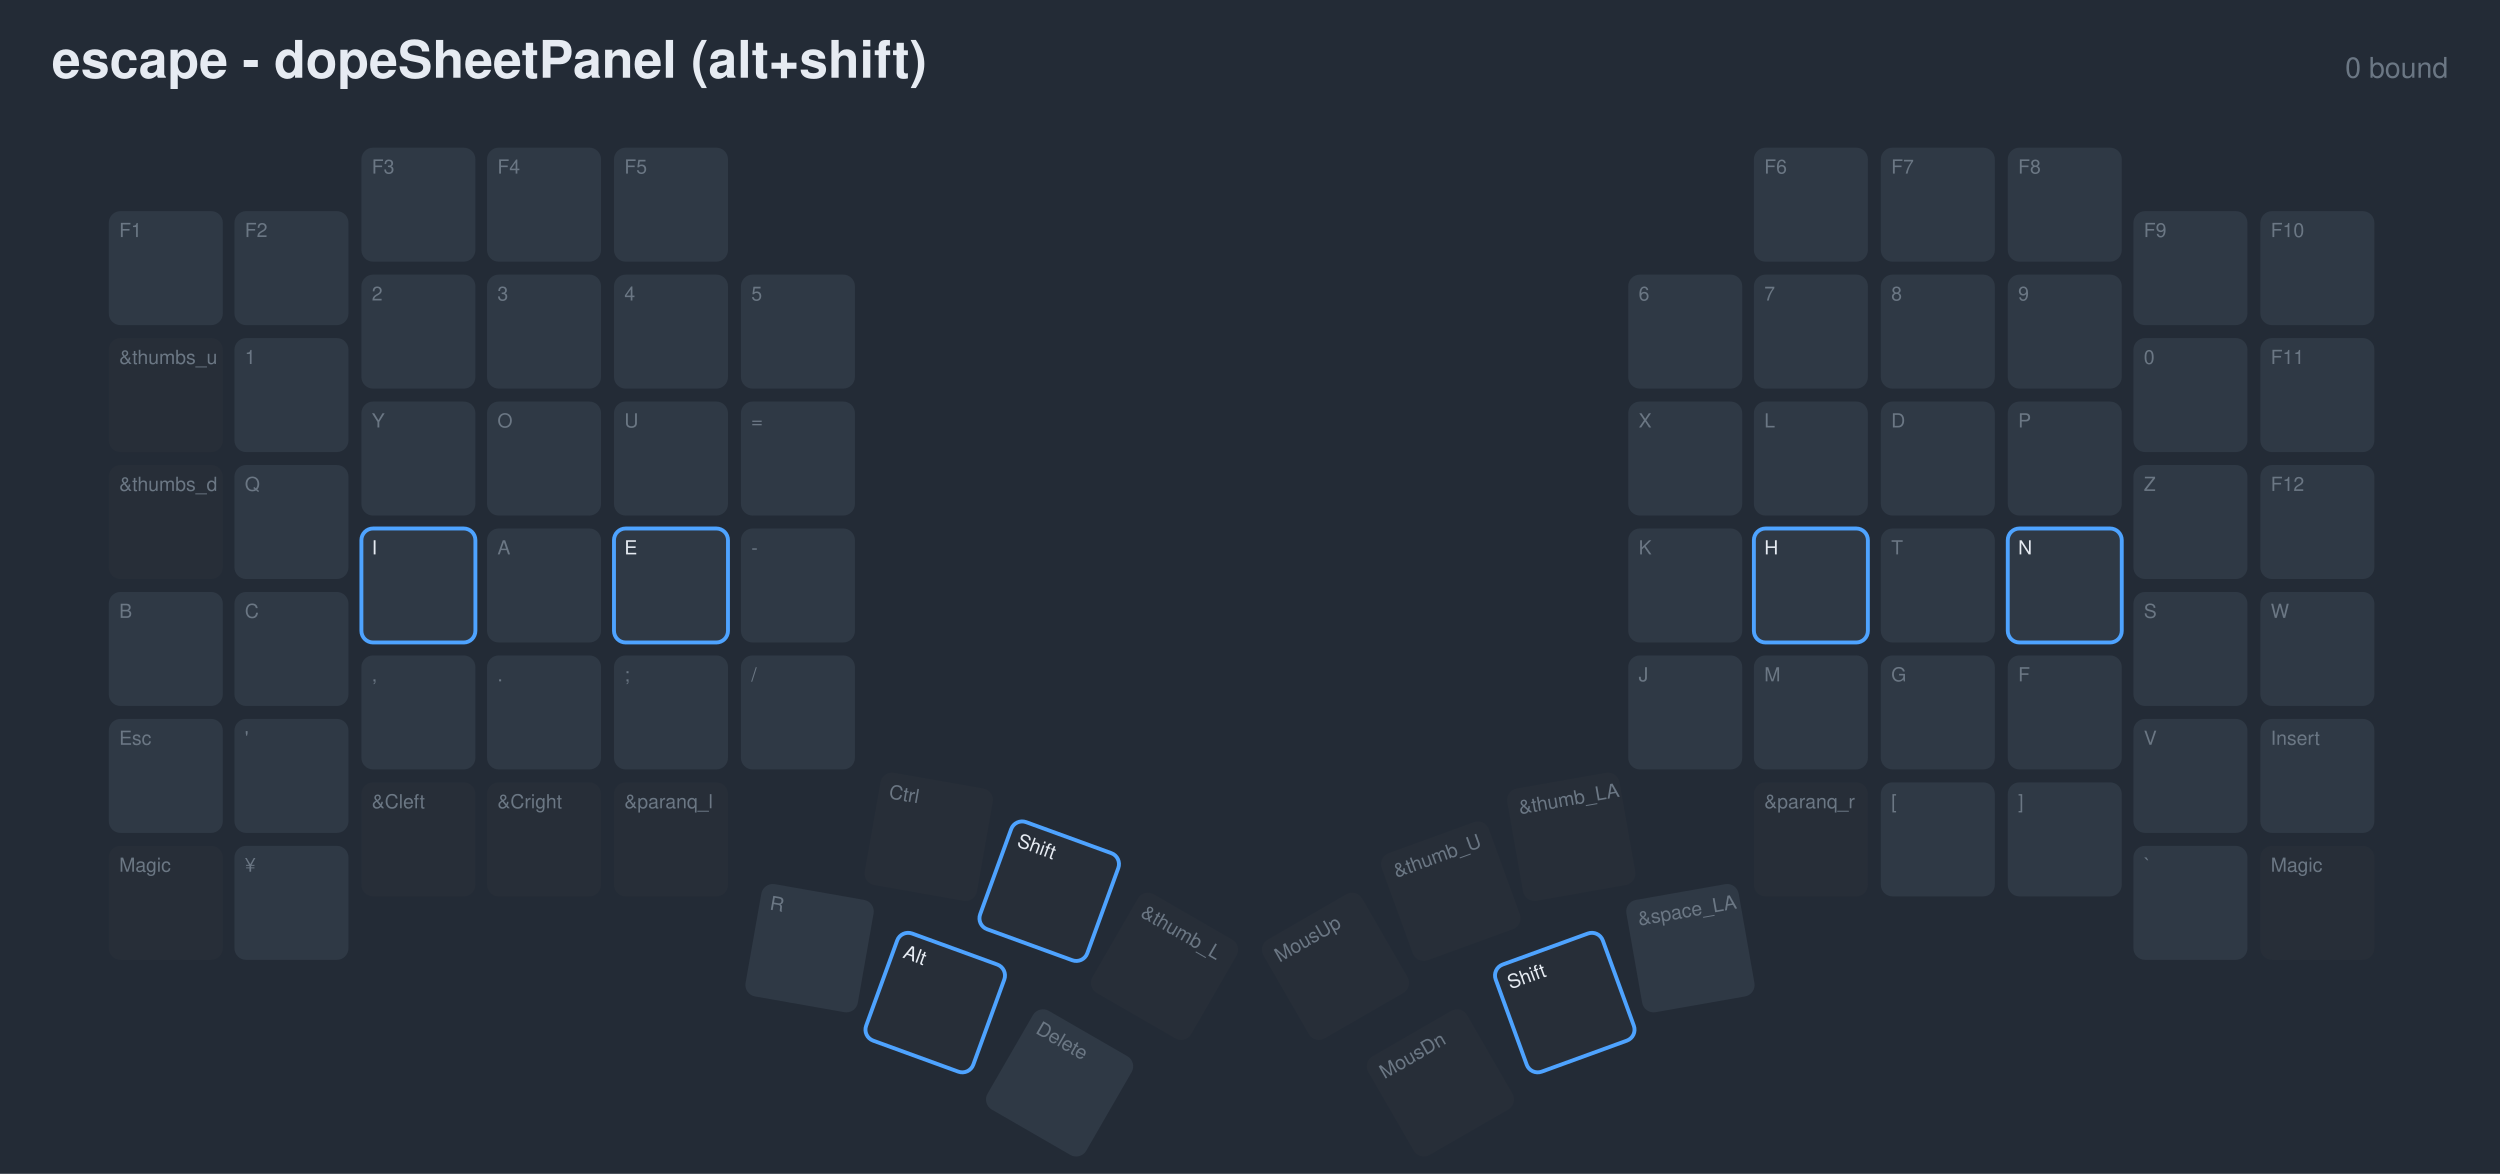
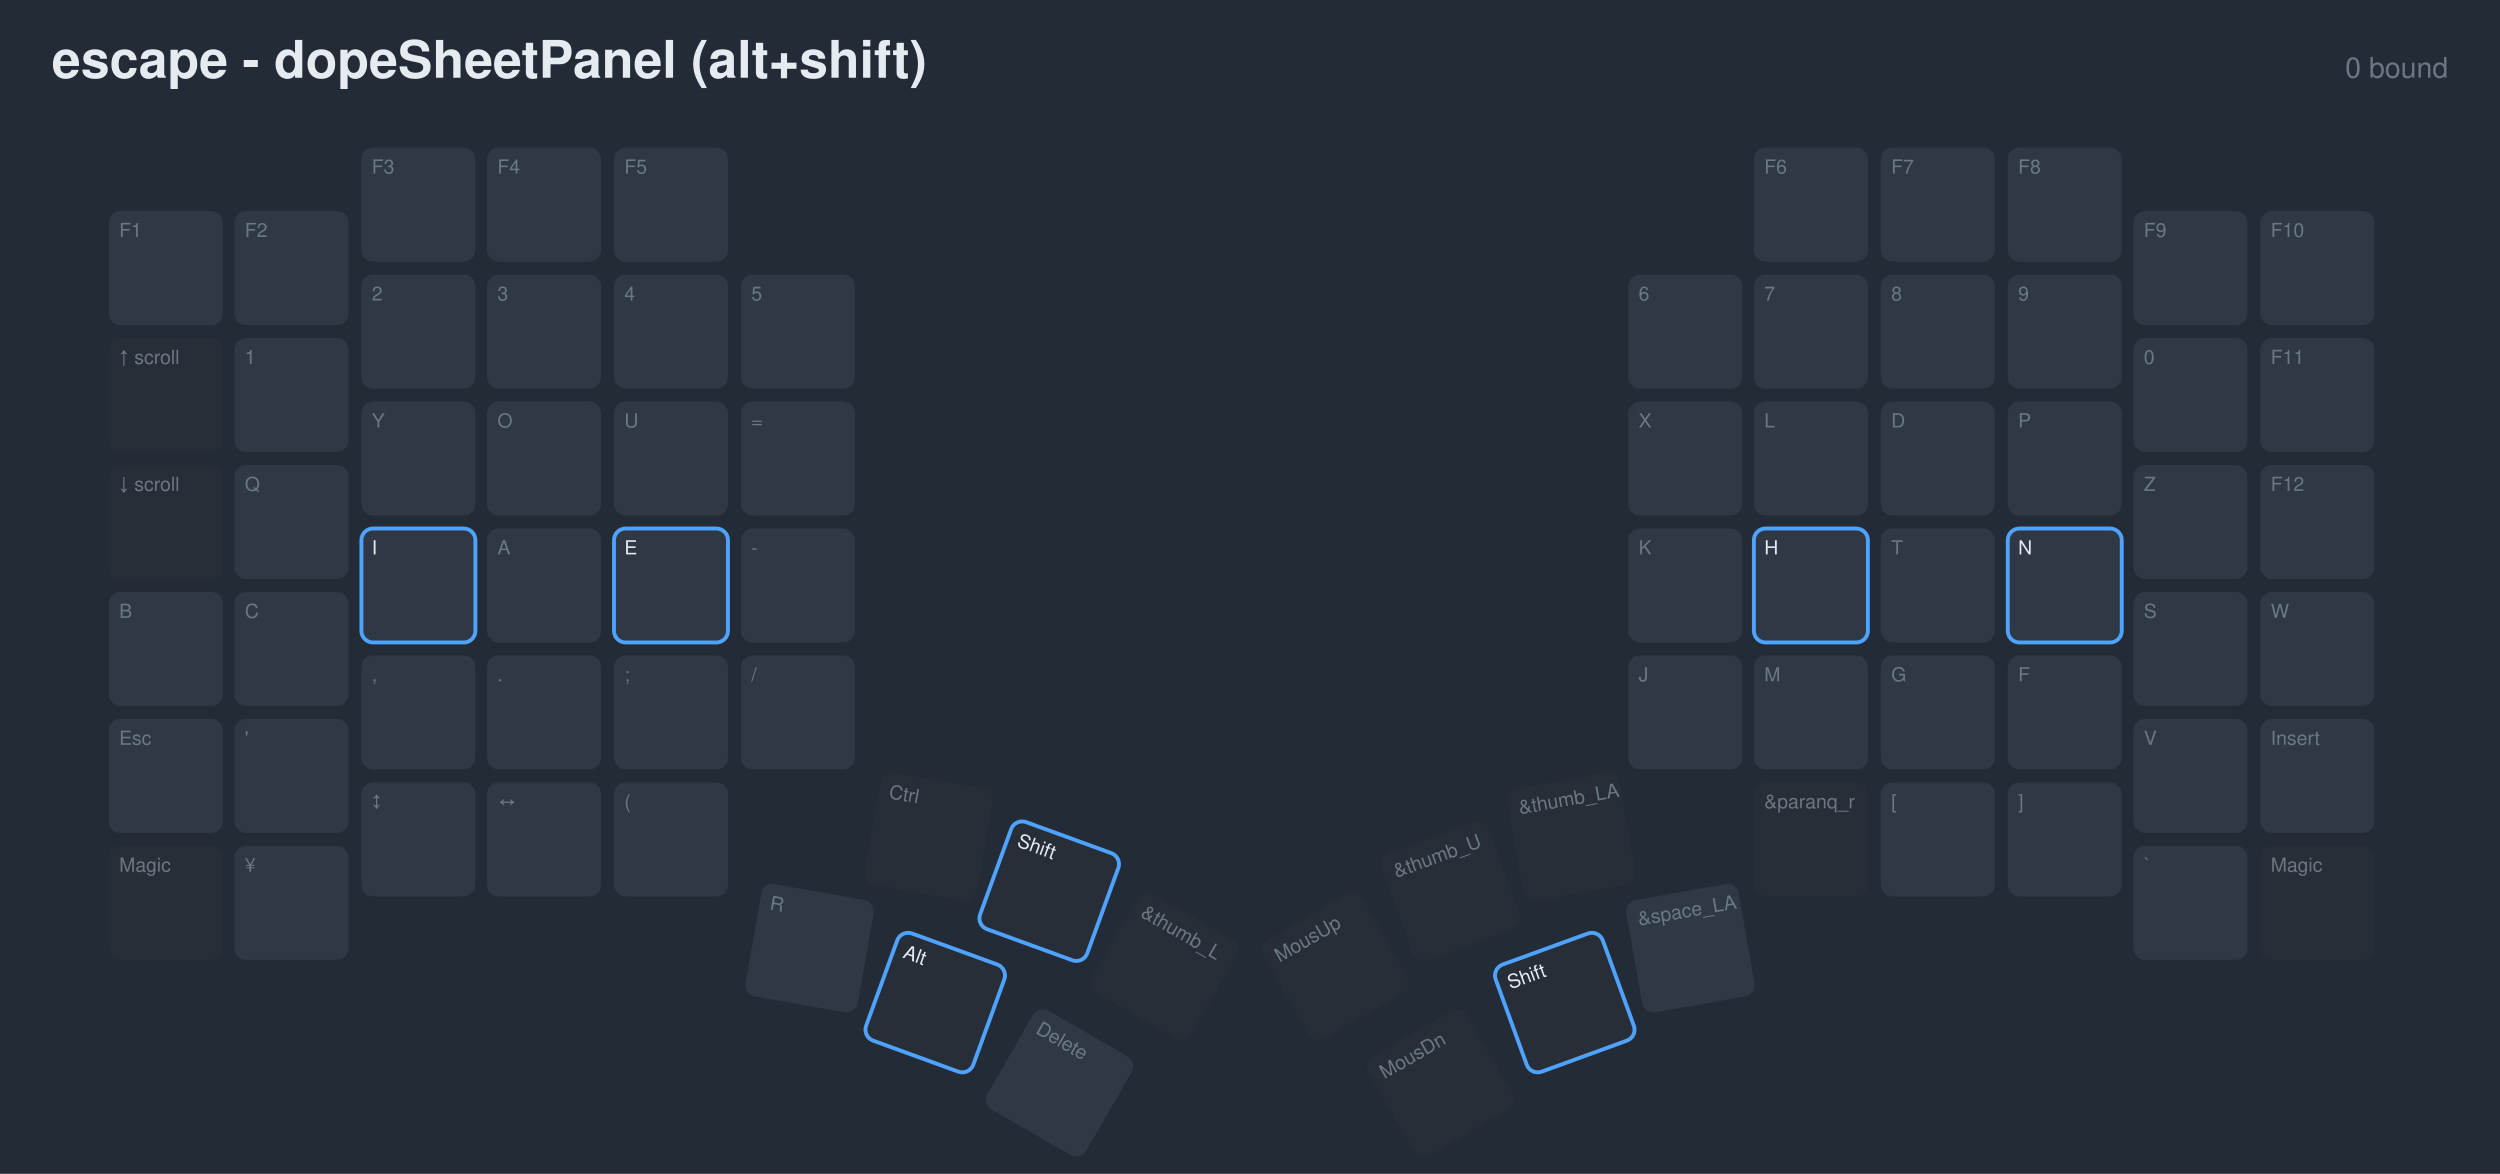
<svg xmlns="http://www.w3.org/2000/svg" width="1930" height="906" viewBox="0 0 1930 906">
  <rect width="1930" height="906" fill="#232b36" />
  <rect x="0" y="0" width="1930" height="906" fill="#232b36" />
  <text x="40" y="60" font-family="Helvetica, Arial, sans-serif" font-size="40" font-weight="bold" fill="#e6ebf2">escape  -  dopeSheetPanel   (alt+shift)</text>
  <text x="1890" y="60" text-anchor="end" font-family="Helvetica, Arial, sans-serif" font-size="22" fill="#6b7784">0 bound</text>
  <g transform="translate(-0 96)">
    <g>
      <rect x="84" y="67" width="88" height="88" rx="9" fill="#2f3945" stroke="none" stroke-width="3" />
      <text x="92" y="87" font-family="Helvetica, Arial, sans-serif" font-size="15" fill="#6b7784">F1</text>
    </g>
    <g>
      <rect x="84" y="165" width="88" height="88" rx="9" fill="#272e38" stroke="none" stroke-width="3" />
-       <text x="92" y="185" font-family="Helvetica, Arial, sans-serif" font-size="15" fill="#6b7784">&amp;thumbs_u</text>
+       <text x="92" y="185" font-family="Helvetica, Arial, sans-serif" font-size="15" fill="#6b7784">↑ scroll</text>
    </g>
    <g>
      <rect x="84" y="263" width="88" height="88" rx="9" fill="#272e38" stroke="none" stroke-width="3" />
-       <text x="92" y="283" font-family="Helvetica, Arial, sans-serif" font-size="15" fill="#6b7784">&amp;thumbs_d</text>
+       <text x="92" y="283" font-family="Helvetica, Arial, sans-serif" font-size="15" fill="#6b7784">↓ scroll</text>
    </g>
    <g>
      <rect x="84" y="361" width="88" height="88" rx="9" fill="#2f3945" stroke="none" stroke-width="3" />
      <text x="92" y="381" font-family="Helvetica, Arial, sans-serif" font-size="15" fill="#6b7784">B</text>
    </g>
    <g>
      <rect x="84" y="459" width="88" height="88" rx="9" fill="#2f3945" stroke="none" stroke-width="3" />
      <text x="92" y="479" font-family="Helvetica, Arial, sans-serif" font-size="15" fill="#6b7784">Esc</text>
    </g>
    <g>
      <rect x="84" y="557" width="88" height="88" rx="9" fill="#272e38" stroke="none" stroke-width="3" />
      <text x="92" y="577" font-family="Helvetica, Arial, sans-serif" font-size="15" fill="#6b7784">Magic</text>
    </g>
    <g>
      <rect x="181" y="67" width="88" height="88" rx="9" fill="#2f3945" stroke="none" stroke-width="3" />
      <text x="189" y="87" font-family="Helvetica, Arial, sans-serif" font-size="15" fill="#6b7784">F2</text>
    </g>
    <g>
      <rect x="181" y="165" width="88" height="88" rx="9" fill="#2f3945" stroke="none" stroke-width="3" />
      <text x="189" y="185" font-family="Helvetica, Arial, sans-serif" font-size="15" fill="#6b7784">1</text>
    </g>
    <g>
      <rect x="181" y="263" width="88" height="88" rx="9" fill="#2f3945" stroke="none" stroke-width="3" />
      <text x="189" y="283" font-family="Helvetica, Arial, sans-serif" font-size="15" fill="#6b7784">Q</text>
    </g>
    <g>
      <rect x="181" y="361" width="88" height="88" rx="9" fill="#2f3945" stroke="none" stroke-width="3" />
      <text x="189" y="381" font-family="Helvetica, Arial, sans-serif" font-size="15" fill="#6b7784">C</text>
    </g>
    <g>
      <rect x="181" y="459" width="88" height="88" rx="9" fill="#2f3945" stroke="none" stroke-width="3" />
      <text x="189" y="479" font-family="Helvetica, Arial, sans-serif" font-size="15" fill="#6b7784">'</text>
    </g>
    <g>
      <rect x="181" y="557" width="88" height="88" rx="9" fill="#2f3945" stroke="none" stroke-width="3" />
      <text x="189" y="577" font-family="Helvetica, Arial, sans-serif" font-size="15" fill="#6b7784">¥</text>
    </g>
    <g>
      <rect x="279" y="18" width="88" height="88" rx="9" fill="#2f3945" stroke="none" stroke-width="3" />
      <text x="287" y="38" font-family="Helvetica, Arial, sans-serif" font-size="15" fill="#6b7784">F3</text>
    </g>
    <g>
      <rect x="279" y="116" width="88" height="88" rx="9" fill="#2f3945" stroke="none" stroke-width="3" />
      <text x="287" y="136" font-family="Helvetica, Arial, sans-serif" font-size="15" fill="#6b7784">2</text>
    </g>
    <g>
      <rect x="279" y="214" width="88" height="88" rx="9" fill="#2f3945" stroke="none" stroke-width="3" />
      <text x="287" y="234" font-family="Helvetica, Arial, sans-serif" font-size="15" fill="#6b7784">Y</text>
    </g>
    <g>
      <rect x="279" y="312" width="88" height="88" rx="9" fill="#2f3945" stroke="#4ea3ff" stroke-width="3" />
      <text x="287" y="332" font-family="Helvetica, Arial, sans-serif" font-size="15" fill="#e6ebf2">I</text>
    </g>
    <g>
      <rect x="279" y="410" width="88" height="88" rx="9" fill="#2f3945" stroke="none" stroke-width="3" />
      <text x="287" y="430" font-family="Helvetica, Arial, sans-serif" font-size="15" fill="#6b7784">,</text>
    </g>
    <g>
-       <rect x="279" y="508" width="88" height="88" rx="9" fill="#272e38" stroke="none" stroke-width="3" />
-       <text x="287" y="528" font-family="Helvetica, Arial, sans-serif" font-size="15" fill="#6b7784">&amp;Cleft</text>
+       <rect x="279" y="508" width="88" height="88" rx="9" fill="#2f3945" stroke="none" stroke-width="3" />
+       <text x="287" y="528" font-family="Helvetica, Arial, sans-serif" font-size="15" fill="#6b7784">↕</text>
    </g>
    <g>
      <rect x="376" y="18" width="88" height="88" rx="9" fill="#2f3945" stroke="none" stroke-width="3" />
      <text x="384" y="38" font-family="Helvetica, Arial, sans-serif" font-size="15" fill="#6b7784">F4</text>
    </g>
    <g>
      <rect x="376" y="116" width="88" height="88" rx="9" fill="#2f3945" stroke="none" stroke-width="3" />
      <text x="384" y="136" font-family="Helvetica, Arial, sans-serif" font-size="15" fill="#6b7784">3</text>
    </g>
    <g>
      <rect x="376" y="214" width="88" height="88" rx="9" fill="#2f3945" stroke="none" stroke-width="3" />
      <text x="384" y="234" font-family="Helvetica, Arial, sans-serif" font-size="15" fill="#6b7784">O</text>
    </g>
    <g>
      <rect x="376" y="312" width="88" height="88" rx="9" fill="#2f3945" stroke="none" stroke-width="3" />
      <text x="384" y="332" font-family="Helvetica, Arial, sans-serif" font-size="15" fill="#6b7784">A</text>
    </g>
    <g>
      <rect x="376" y="410" width="88" height="88" rx="9" fill="#2f3945" stroke="none" stroke-width="3" />
      <text x="384" y="430" font-family="Helvetica, Arial, sans-serif" font-size="15" fill="#6b7784">.</text>
    </g>
    <g>
-       <rect x="376" y="508" width="88" height="88" rx="9" fill="#272e38" stroke="none" stroke-width="3" />
-       <text x="384" y="528" font-family="Helvetica, Arial, sans-serif" font-size="15" fill="#6b7784">&amp;Cright</text>
+       <rect x="376" y="508" width="88" height="88" rx="9" fill="#2f3945" stroke="none" stroke-width="3" />
+       <text x="384" y="528" font-family="Helvetica, Arial, sans-serif" font-size="15" fill="#6b7784">↔</text>
    </g>
    <g>
      <rect x="474" y="18" width="88" height="88" rx="9" fill="#2f3945" stroke="none" stroke-width="3" />
      <text x="482" y="38" font-family="Helvetica, Arial, sans-serif" font-size="15" fill="#6b7784">F5</text>
    </g>
    <g>
      <rect x="474" y="116" width="88" height="88" rx="9" fill="#2f3945" stroke="none" stroke-width="3" />
      <text x="482" y="136" font-family="Helvetica, Arial, sans-serif" font-size="15" fill="#6b7784">4</text>
    </g>
    <g>
      <rect x="474" y="214" width="88" height="88" rx="9" fill="#2f3945" stroke="none" stroke-width="3" />
      <text x="482" y="234" font-family="Helvetica, Arial, sans-serif" font-size="15" fill="#6b7784">U</text>
    </g>
    <g>
      <rect x="474" y="312" width="88" height="88" rx="9" fill="#2f3945" stroke="#4ea3ff" stroke-width="3" />
      <text x="482" y="332" font-family="Helvetica, Arial, sans-serif" font-size="15" fill="#e6ebf2">E</text>
    </g>
    <g>
      <rect x="474" y="410" width="88" height="88" rx="9" fill="#2f3945" stroke="none" stroke-width="3" />
      <text x="482" y="430" font-family="Helvetica, Arial, sans-serif" font-size="15" fill="#6b7784">;</text>
    </g>
    <g>
-       <rect x="474" y="508" width="88" height="88" rx="9" fill="#272e38" stroke="none" stroke-width="3" />
-       <text x="482" y="528" font-family="Helvetica, Arial, sans-serif" font-size="15" fill="#6b7784">&amp;paranq_l</text>
+       <rect x="474" y="508" width="88" height="88" rx="9" fill="#2f3945" stroke="none" stroke-width="3" />
+       <text x="482" y="528" font-family="Helvetica, Arial, sans-serif" font-size="15" fill="#6b7784">(</text>
    </g>
    <g>
      <rect x="572" y="116" width="88" height="88" rx="9" fill="#2f3945" stroke="none" stroke-width="3" />
      <text x="580" y="136" font-family="Helvetica, Arial, sans-serif" font-size="15" fill="#6b7784">5</text>
    </g>
    <g>
      <rect x="572" y="214" width="88" height="88" rx="9" fill="#2f3945" stroke="none" stroke-width="3" />
      <text x="580" y="234" font-family="Helvetica, Arial, sans-serif" font-size="15" fill="#6b7784">=</text>
    </g>
    <g>
      <rect x="572" y="312" width="88" height="88" rx="9" fill="#2f3945" stroke="none" stroke-width="3" />
      <text x="580" y="332" font-family="Helvetica, Arial, sans-serif" font-size="15" fill="#6b7784">-</text>
    </g>
    <g>
      <rect x="572" y="410" width="88" height="88" rx="9" fill="#2f3945" stroke="none" stroke-width="3" />
      <text x="580" y="430" font-family="Helvetica, Arial, sans-serif" font-size="15" fill="#6b7784">/</text>
    </g>
    <g>
      <rect x="1257" y="116" width="88" height="88" rx="9" fill="#2f3945" stroke="none" stroke-width="3" />
      <text x="1265" y="136" font-family="Helvetica, Arial, sans-serif" font-size="15" fill="#6b7784">6</text>
    </g>
    <g>
      <rect x="1257" y="214" width="88" height="88" rx="9" fill="#2f3945" stroke="none" stroke-width="3" />
      <text x="1265" y="234" font-family="Helvetica, Arial, sans-serif" font-size="15" fill="#6b7784">X</text>
    </g>
    <g>
      <rect x="1257" y="312" width="88" height="88" rx="9" fill="#2f3945" stroke="none" stroke-width="3" />
      <text x="1265" y="332" font-family="Helvetica, Arial, sans-serif" font-size="15" fill="#6b7784">K</text>
    </g>
    <g>
      <rect x="1257" y="410" width="88" height="88" rx="9" fill="#2f3945" stroke="none" stroke-width="3" />
      <text x="1265" y="430" font-family="Helvetica, Arial, sans-serif" font-size="15" fill="#6b7784">J</text>
    </g>
    <g>
      <rect x="1354" y="18" width="88" height="88" rx="9" fill="#2f3945" stroke="none" stroke-width="3" />
      <text x="1362" y="38" font-family="Helvetica, Arial, sans-serif" font-size="15" fill="#6b7784">F6</text>
    </g>
    <g>
      <rect x="1354" y="116" width="88" height="88" rx="9" fill="#2f3945" stroke="none" stroke-width="3" />
      <text x="1362" y="136" font-family="Helvetica, Arial, sans-serif" font-size="15" fill="#6b7784">7</text>
    </g>
    <g>
      <rect x="1354" y="214" width="88" height="88" rx="9" fill="#2f3945" stroke="none" stroke-width="3" />
      <text x="1362" y="234" font-family="Helvetica, Arial, sans-serif" font-size="15" fill="#6b7784">L</text>
    </g>
    <g>
      <rect x="1354" y="312" width="88" height="88" rx="9" fill="#2f3945" stroke="#4ea3ff" stroke-width="3" />
      <text x="1362" y="332" font-family="Helvetica, Arial, sans-serif" font-size="15" fill="#e6ebf2">H</text>
    </g>
    <g>
      <rect x="1354" y="410" width="88" height="88" rx="9" fill="#2f3945" stroke="none" stroke-width="3" />
      <text x="1362" y="430" font-family="Helvetica, Arial, sans-serif" font-size="15" fill="#6b7784">M</text>
    </g>
    <g>
      <rect x="1354" y="508" width="88" height="88" rx="9" fill="#272e38" stroke="none" stroke-width="3" />
      <text x="1362" y="528" font-family="Helvetica, Arial, sans-serif" font-size="15" fill="#6b7784">&amp;paranq_r</text>
    </g>
    <g>
      <rect x="1452" y="18" width="88" height="88" rx="9" fill="#2f3945" stroke="none" stroke-width="3" />
      <text x="1460" y="38" font-family="Helvetica, Arial, sans-serif" font-size="15" fill="#6b7784">F7</text>
    </g>
    <g>
      <rect x="1452" y="116" width="88" height="88" rx="9" fill="#2f3945" stroke="none" stroke-width="3" />
      <text x="1460" y="136" font-family="Helvetica, Arial, sans-serif" font-size="15" fill="#6b7784">8</text>
    </g>
    <g>
      <rect x="1452" y="214" width="88" height="88" rx="9" fill="#2f3945" stroke="none" stroke-width="3" />
      <text x="1460" y="234" font-family="Helvetica, Arial, sans-serif" font-size="15" fill="#6b7784">D</text>
    </g>
    <g>
      <rect x="1452" y="312" width="88" height="88" rx="9" fill="#2f3945" stroke="none" stroke-width="3" />
      <text x="1460" y="332" font-family="Helvetica, Arial, sans-serif" font-size="15" fill="#6b7784">T</text>
    </g>
    <g>
      <rect x="1452" y="410" width="88" height="88" rx="9" fill="#2f3945" stroke="none" stroke-width="3" />
      <text x="1460" y="430" font-family="Helvetica, Arial, sans-serif" font-size="15" fill="#6b7784">G</text>
    </g>
    <g>
      <rect x="1452" y="508" width="88" height="88" rx="9" fill="#2f3945" stroke="none" stroke-width="3" />
      <text x="1460" y="528" font-family="Helvetica, Arial, sans-serif" font-size="15" fill="#6b7784">[</text>
    </g>
    <g>
      <rect x="1550" y="18" width="88" height="88" rx="9" fill="#2f3945" stroke="none" stroke-width="3" />
      <text x="1558" y="38" font-family="Helvetica, Arial, sans-serif" font-size="15" fill="#6b7784">F8</text>
    </g>
    <g>
      <rect x="1550" y="116" width="88" height="88" rx="9" fill="#2f3945" stroke="none" stroke-width="3" />
      <text x="1558" y="136" font-family="Helvetica, Arial, sans-serif" font-size="15" fill="#6b7784">9</text>
    </g>
    <g>
      <rect x="1550" y="214" width="88" height="88" rx="9" fill="#2f3945" stroke="none" stroke-width="3" />
      <text x="1558" y="234" font-family="Helvetica, Arial, sans-serif" font-size="15" fill="#6b7784">P</text>
    </g>
    <g>
      <rect x="1550" y="312" width="88" height="88" rx="9" fill="#2f3945" stroke="#4ea3ff" stroke-width="3" />
      <text x="1558" y="332" font-family="Helvetica, Arial, sans-serif" font-size="15" fill="#e6ebf2">N</text>
    </g>
    <g>
      <rect x="1550" y="410" width="88" height="88" rx="9" fill="#2f3945" stroke="none" stroke-width="3" />
      <text x="1558" y="430" font-family="Helvetica, Arial, sans-serif" font-size="15" fill="#6b7784">F</text>
    </g>
    <g>
      <rect x="1550" y="508" width="88" height="88" rx="9" fill="#2f3945" stroke="none" stroke-width="3" />
      <text x="1558" y="528" font-family="Helvetica, Arial, sans-serif" font-size="15" fill="#6b7784">]</text>
    </g>
    <g>
      <rect x="1647" y="67" width="88" height="88" rx="9" fill="#2f3945" stroke="none" stroke-width="3" />
      <text x="1655" y="87" font-family="Helvetica, Arial, sans-serif" font-size="15" fill="#6b7784">F9</text>
    </g>
    <g>
      <rect x="1647" y="165" width="88" height="88" rx="9" fill="#2f3945" stroke="none" stroke-width="3" />
      <text x="1655" y="185" font-family="Helvetica, Arial, sans-serif" font-size="15" fill="#6b7784">0</text>
    </g>
    <g>
      <rect x="1647" y="263" width="88" height="88" rx="9" fill="#2f3945" stroke="none" stroke-width="3" />
      <text x="1655" y="283" font-family="Helvetica, Arial, sans-serif" font-size="15" fill="#6b7784">Z</text>
    </g>
    <g>
      <rect x="1647" y="361" width="88" height="88" rx="9" fill="#2f3945" stroke="none" stroke-width="3" />
      <text x="1655" y="381" font-family="Helvetica, Arial, sans-serif" font-size="15" fill="#6b7784">S</text>
    </g>
    <g>
      <rect x="1647" y="459" width="88" height="88" rx="9" fill="#2f3945" stroke="none" stroke-width="3" />
      <text x="1655" y="479" font-family="Helvetica, Arial, sans-serif" font-size="15" fill="#6b7784">V</text>
    </g>
    <g>
      <rect x="1647" y="557" width="88" height="88" rx="9" fill="#2f3945" stroke="none" stroke-width="3" />
      <text x="1655" y="577" font-family="Helvetica, Arial, sans-serif" font-size="15" fill="#6b7784">`</text>
    </g>
    <g>
      <rect x="1745" y="67" width="88" height="88" rx="9" fill="#2f3945" stroke="none" stroke-width="3" />
      <text x="1753" y="87" font-family="Helvetica, Arial, sans-serif" font-size="15" fill="#6b7784">F10</text>
    </g>
    <g>
      <rect x="1745" y="165" width="88" height="88" rx="9" fill="#2f3945" stroke="none" stroke-width="3" />
      <text x="1753" y="185" font-family="Helvetica, Arial, sans-serif" font-size="15" fill="#6b7784">F11</text>
    </g>
    <g>
      <rect x="1745" y="263" width="88" height="88" rx="9" fill="#2f3945" stroke="none" stroke-width="3" />
      <text x="1753" y="283" font-family="Helvetica, Arial, sans-serif" font-size="15" fill="#6b7784">F12</text>
    </g>
    <g>
      <rect x="1745" y="361" width="88" height="88" rx="9" fill="#2f3945" stroke="none" stroke-width="3" />
      <text x="1753" y="381" font-family="Helvetica, Arial, sans-serif" font-size="15" fill="#6b7784">W</text>
    </g>
    <g>
      <rect x="1745" y="459" width="88" height="88" rx="9" fill="#2f3945" stroke="none" stroke-width="3" />
      <text x="1753" y="479" font-family="Helvetica, Arial, sans-serif" font-size="15" fill="#6b7784">Insert</text>
    </g>
    <g>
      <rect x="1745" y="557" width="88" height="88" rx="9" fill="#272e38" stroke="none" stroke-width="3" />
      <text x="1753" y="577" font-family="Helvetica, Arial, sans-serif" font-size="15" fill="#6b7784">Magic</text>
    </g>
    <g transform="rotate(10 717 550)">
      <rect x="673" y="506" width="88" height="88" rx="9" fill="#272e38" stroke="none" stroke-width="3" />
      <text x="681" y="526" font-family="Helvetica, Arial, sans-serif" font-size="15" fill="#6b7784">Ctrl</text>
    </g>
    <g transform="rotate(20 810 592)">
      <rect x="766" y="548" width="88" height="88" rx="9" fill="#272e38" stroke="#4ea3ff" stroke-width="3" />
      <text x="774" y="568" font-family="Helvetica, Arial, sans-serif" font-size="15" fill="#e6ebf2">Shift</text>
    </g>
    <g transform="rotate(30 899 650)">
      <rect x="855" y="606" width="88" height="88" rx="9" fill="#272e38" stroke="none" stroke-width="3" />
      <text x="863" y="626" font-family="Helvetica, Arial, sans-serif" font-size="15" fill="#6b7784">&amp;thumb_L</text>
    </g>
    <g transform="rotate(10 625 636)">
      <rect x="581" y="592" width="88" height="88" rx="9" fill="#2f3945" stroke="none" stroke-width="3" />
      <text x="589" y="612" font-family="Helvetica, Arial, sans-serif" font-size="15" fill="#6b7784">R</text>
    </g>
    <g transform="rotate(20 722 678)">
      <rect x="678" y="634" width="88" height="88" rx="9" fill="#272e38" stroke="#4ea3ff" stroke-width="3" />
      <text x="686" y="654" font-family="Helvetica, Arial, sans-serif" font-size="15" fill="#e6ebf2">Alt</text>
    </g>
    <g transform="rotate(30 818 740)">
      <rect x="774" y="696" width="88" height="88" rx="9" fill="#2f3945" stroke="none" stroke-width="3" />
      <text x="782" y="716" font-family="Helvetica, Arial, sans-serif" font-size="15" fill="#6b7784">Delete</text>
    </g>
    <g transform="rotate(-10 1213 550)">
      <rect x="1169" y="506" width="88" height="88" rx="9" fill="#272e38" stroke="none" stroke-width="3" />
      <text x="1177" y="526" font-family="Helvetica, Arial, sans-serif" font-size="15" fill="#6b7784">&amp;thumb_LA</text>
    </g>
    <g transform="rotate(-20 1120 592)">
      <rect x="1076" y="548" width="88" height="88" rx="9" fill="#272e38" stroke="none" stroke-width="3" />
      <text x="1084" y="568" font-family="Helvetica, Arial, sans-serif" font-size="15" fill="#6b7784">&amp;thumb_U</text>
    </g>
    <g transform="rotate(-30 1031 650)">
      <rect x="987" y="606" width="88" height="88" rx="9" fill="#272e38" stroke="none" stroke-width="3" />
      <text x="995" y="626" font-family="Helvetica, Arial, sans-serif" font-size="15" fill="#6b7784">MousUp</text>
    </g>
    <g transform="rotate(-10 1305 636)">
      <rect x="1261" y="592" width="88" height="88" rx="9" fill="#2f3945" stroke="none" stroke-width="3" />
      <text x="1269" y="612" font-family="Helvetica, Arial, sans-serif" font-size="15" fill="#6b7784">&amp;space_LA</text>
    </g>
    <g transform="rotate(-20 1208 678)">
      <rect x="1164" y="634" width="88" height="88" rx="9" fill="#272e38" stroke="#4ea3ff" stroke-width="3" />
      <text x="1172" y="654" font-family="Helvetica, Arial, sans-serif" font-size="15" fill="#e6ebf2">Shift</text>
    </g>
    <g transform="rotate(-30 1112 740)">
      <rect x="1068" y="696" width="88" height="88" rx="9" fill="#272e38" stroke="none" stroke-width="3" />
      <text x="1076" y="716" font-family="Helvetica, Arial, sans-serif" font-size="15" fill="#6b7784">MousDn</text>
    </g>
  </g>
</svg>
